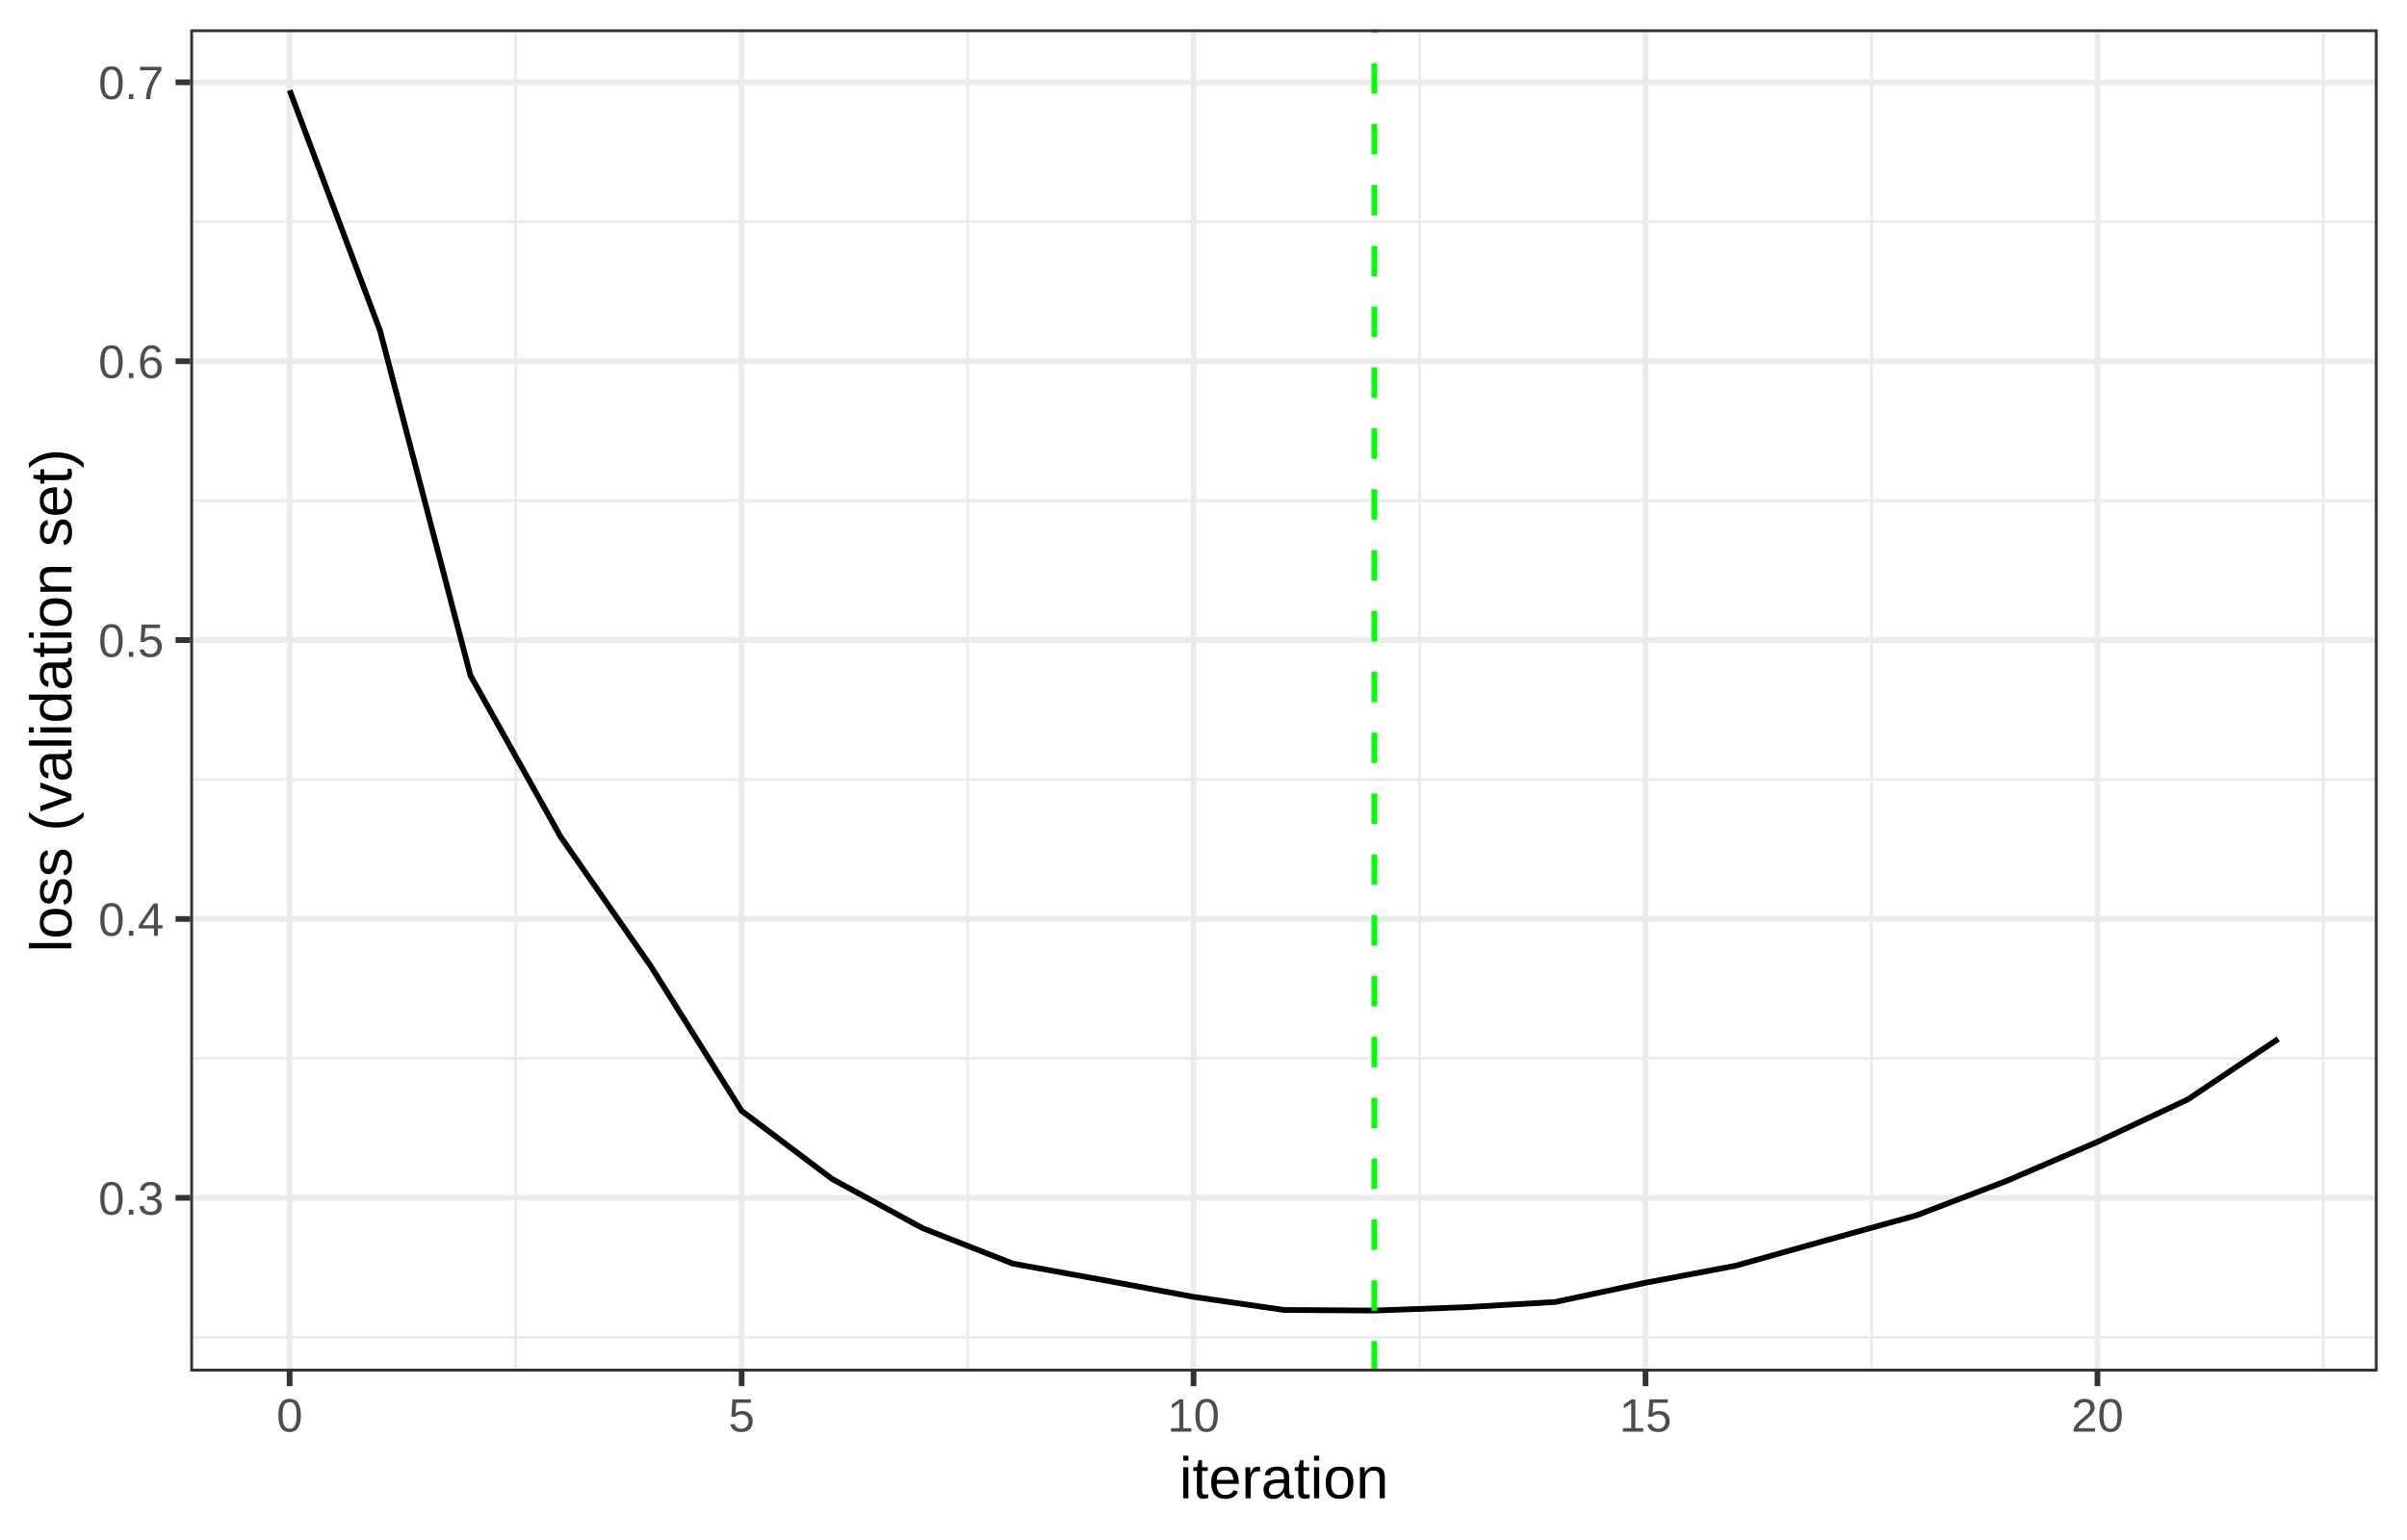
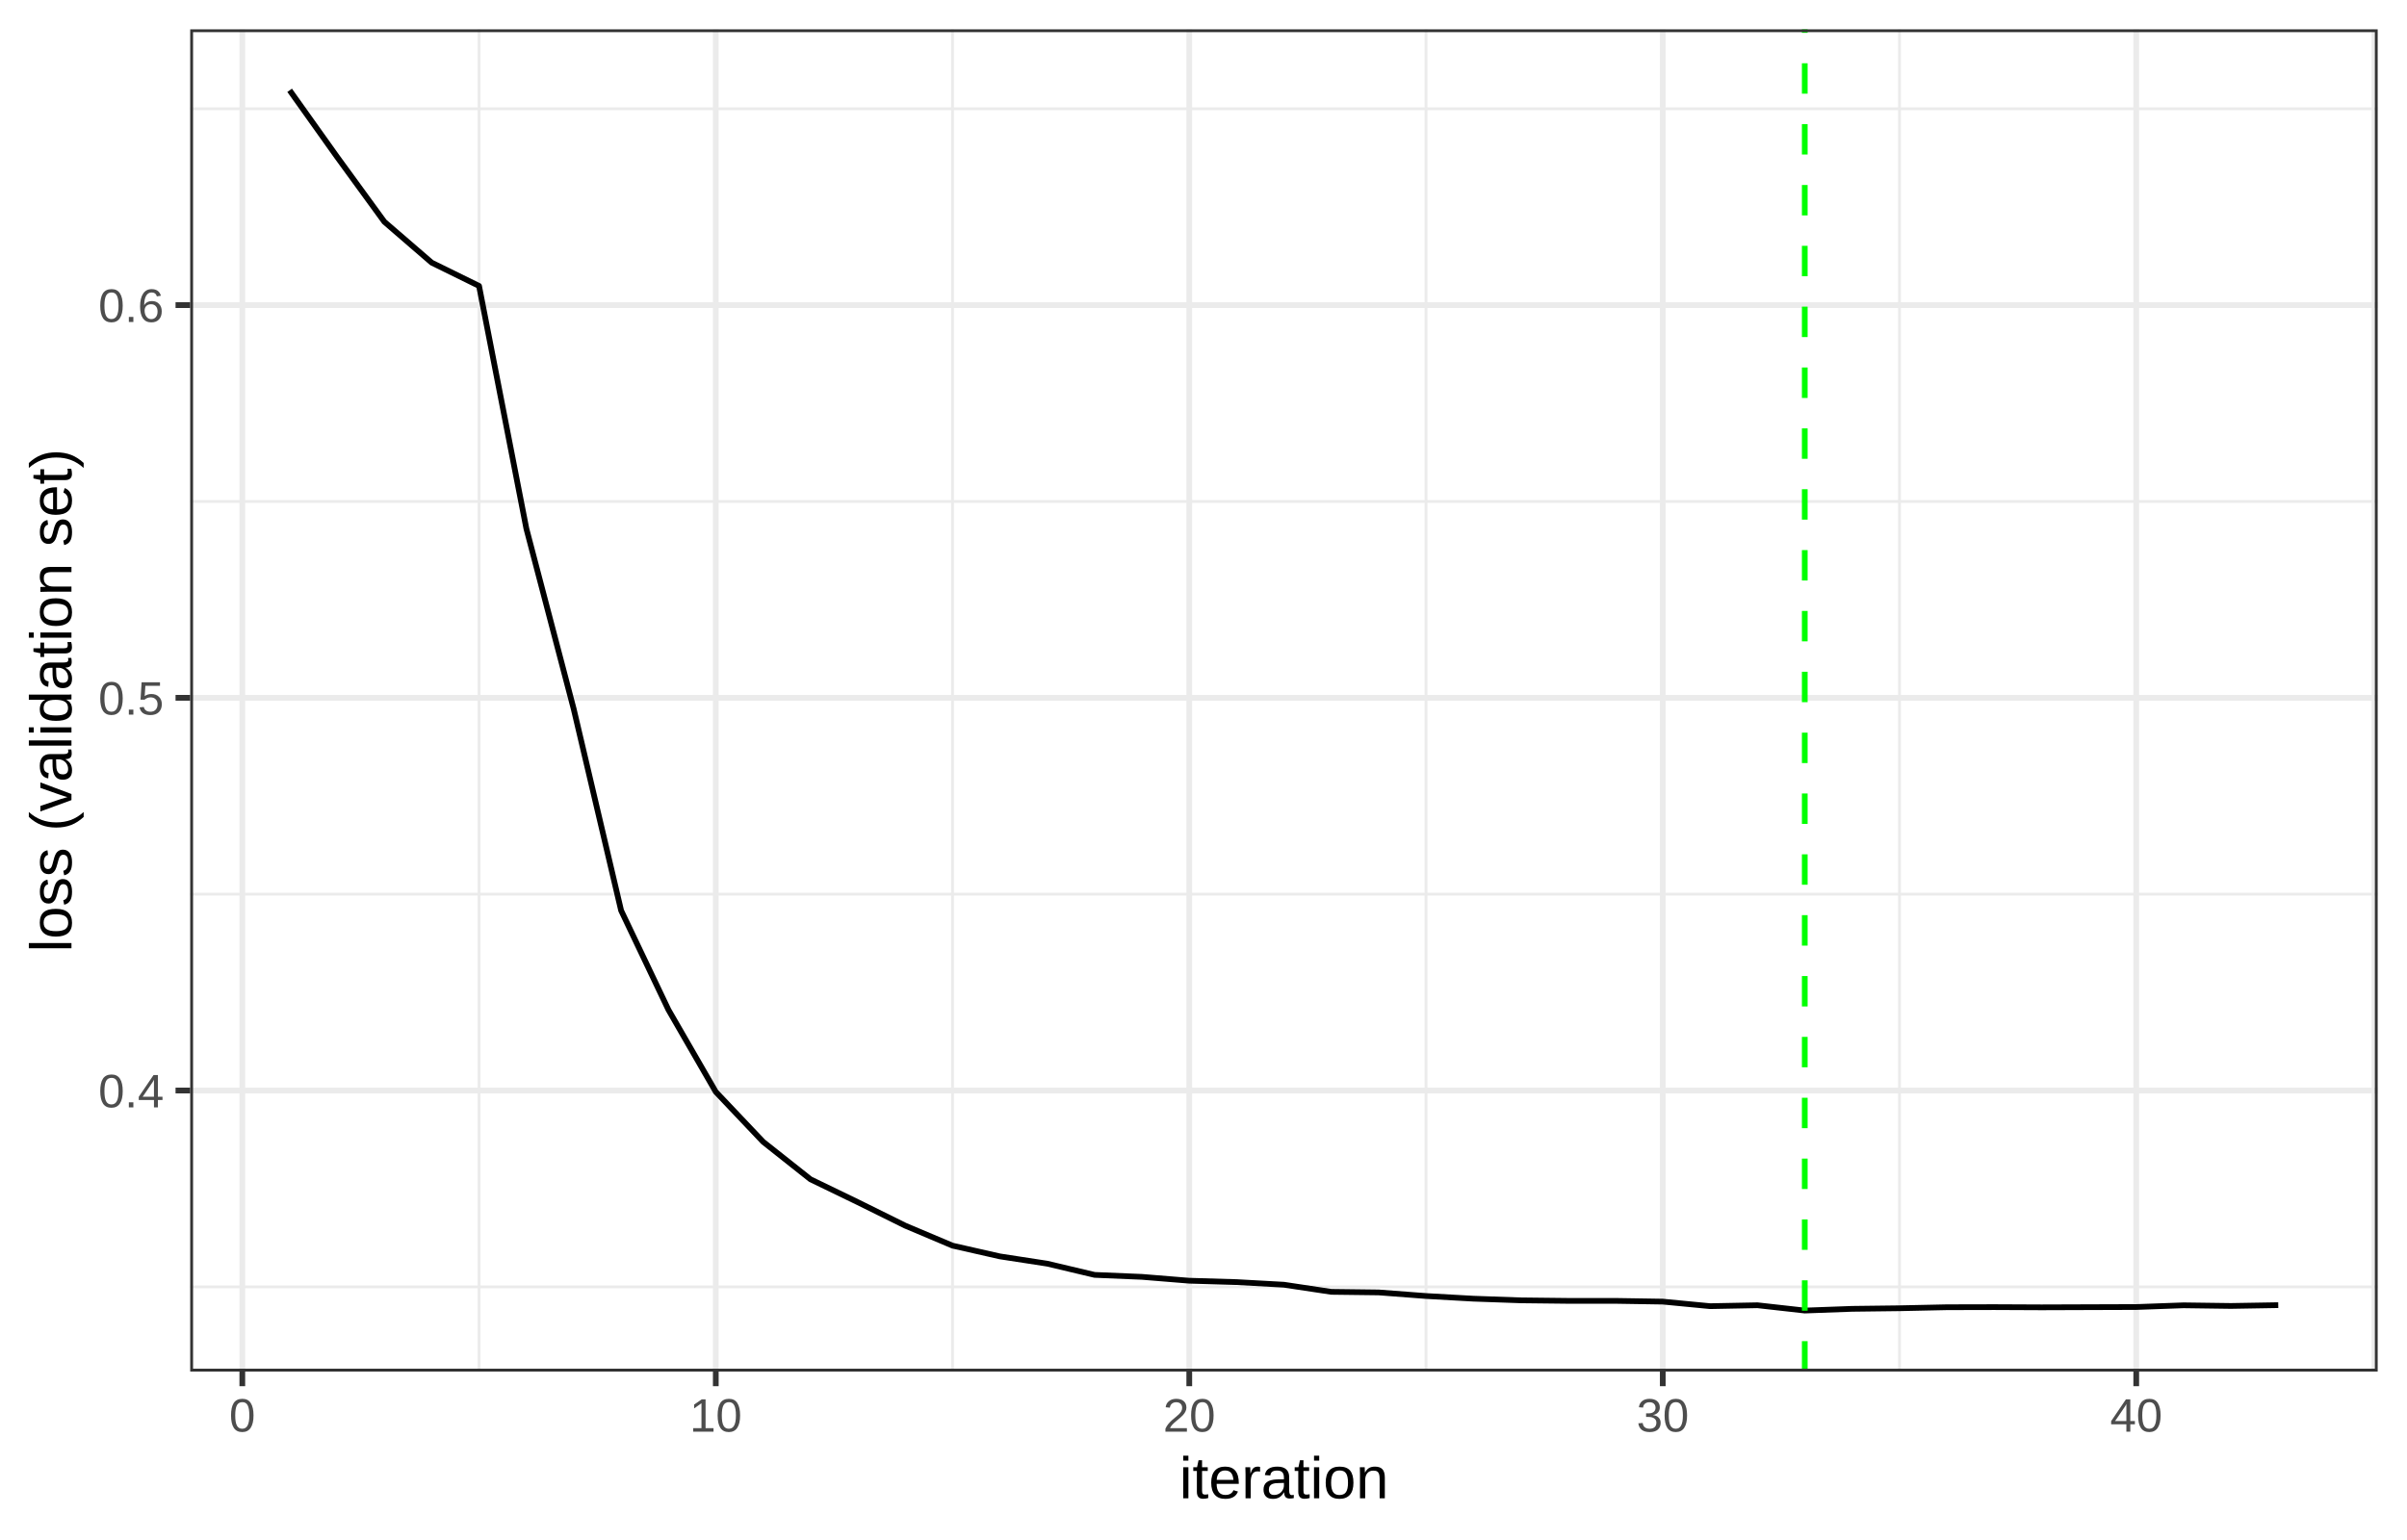
<svg xmlns="http://www.w3.org/2000/svg" width="450.00pt" height="288.00pt" viewBox="0 0 450.00 288.00">
  <g class="svglite">
    <defs>
      <style type="text/css">
    .svglite line, .svglite polyline, .svglite polygon, .svglite path, .svglite rect, .svglite circle {
      fill: none;
      stroke: #000000;
      stroke-linecap: round;
      stroke-linejoin: round;
      stroke-miterlimit: 10.00;
    }
    .svglite text {
      white-space: pre;
    }
    .svglite g.glyphgroup path {
      fill: inherit;
      stroke: none;
    }
  </style>
    </defs>
    <rect width="100%" height="100%" style="stroke: none; fill: #FFFFFF;" />
    <defs>
      <clipPath id="cpMC4wMHw0NTAuMDB8MC4wMHwyODguMDA=">
        <rect x="0.00" y="0.00" width="450.00" height="288.00" />
      </clipPath>
    </defs>
    <g clip-path="url(#cpMC4wMHw0NTAuMDB8MC4wMHwyODguMDA=)">
      <rect x="0" y="0.00" width="450.00" height="288.00" style="stroke-width: 1.07; stroke: #FFFFFF; fill: #FFFFFF;" />
    </g>
    <defs>
      <clipPath id="cpMzUuNTZ8NDQ0LjUyfDUuNDh8MjU2LjUw">
        <rect x="35.56" y="5.48" width="408.96" height="251.02" />
      </clipPath>
    </defs>
    <g clip-path="url(#cpMzUuNTZ8NDQ0LjUyfDUuNDh8MjU2LjUw)">
      <rect x="35.56" y="5.48" width="408.96" height="251.02" style="stroke-width: 1.07; stroke: none; fill: #FFFFFF;" />
-       <polyline points="35.56,250.09 444.52,250.09 " style="stroke-width: 0.53; stroke: #EBEBEB; stroke-linecap: butt;" />
-       <polyline points="35.56,197.93 444.52,197.93 " style="stroke-width: 0.53; stroke: #EBEBEB; stroke-linecap: butt;" />
-       <polyline points="35.56,145.78 444.52,145.78 " style="stroke-width: 0.53; stroke: #EBEBEB; stroke-linecap: butt;" />
-       <polyline points="35.56,93.63 444.52,93.63 " style="stroke-width: 0.53; stroke: #EBEBEB; stroke-linecap: butt;" />
-       <polyline points="35.56,41.47 444.52,41.47 " style="stroke-width: 0.53; stroke: #EBEBEB; stroke-linecap: butt;" />
-       <polyline points="96.40,256.50 96.40,5.48 " style="stroke-width: 0.53; stroke: #EBEBEB; stroke-linecap: butt;" />
-       <polyline points="180.90,256.50 180.90,5.48 " style="stroke-width: 0.53; stroke: #EBEBEB; stroke-linecap: butt;" />
-       <polyline points="265.39,256.50 265.39,5.48 " style="stroke-width: 0.53; stroke: #EBEBEB; stroke-linecap: butt;" />
-       <polyline points="349.89,256.50 349.89,5.48 " style="stroke-width: 0.53; stroke: #EBEBEB; stroke-linecap: butt;" />
-       <polyline points="434.38,256.50 434.38,5.48 " style="stroke-width: 0.53; stroke: #EBEBEB; stroke-linecap: butt;" />
-       <polyline points="35.56,224.01 444.52,224.01 " style="stroke-width: 1.07; stroke: #EBEBEB; stroke-linecap: butt;" />
-       <polyline points="35.56,171.86 444.52,171.86 " style="stroke-width: 1.07; stroke: #EBEBEB; stroke-linecap: butt;" />
-       <polyline points="35.56,119.70 444.52,119.70 " style="stroke-width: 1.07; stroke: #EBEBEB; stroke-linecap: butt;" />
-       <polyline points="35.56,67.55 444.52,67.55 " style="stroke-width: 1.07; stroke: #EBEBEB; stroke-linecap: butt;" />
-       <polyline points="35.56,15.39 444.52,15.39 " style="stroke-width: 1.07; stroke: #EBEBEB; stroke-linecap: butt;" />
-       <polyline points="54.15,256.50 54.15,5.48 " style="stroke-width: 1.07; stroke: #EBEBEB; stroke-linecap: butt;" />
-       <polyline points="138.65,256.50 138.65,5.48 " style="stroke-width: 1.07; stroke: #EBEBEB; stroke-linecap: butt;" />
-       <polyline points="223.14,256.50 223.14,5.48 " style="stroke-width: 1.07; stroke: #EBEBEB; stroke-linecap: butt;" />
-       <polyline points="307.64,256.50 307.64,5.48 " style="stroke-width: 1.07; stroke: #EBEBEB; stroke-linecap: butt;" />
-       <polyline points="392.13,256.50 392.13,5.48 " style="stroke-width: 1.07; stroke: #EBEBEB; stroke-linecap: butt;" />
-       <polyline points="54.15,16.89 71.05,61.84 87.95,126.32 104.85,156.55 121.75,180.81 138.65,207.75 155.55,220.47 172.45,229.67 189.35,236.31 206.24,239.38 223.14,242.53 240.04,244.98 256.94,245.09 273.84,244.47 290.74,243.49 307.64,239.89 324.54,236.69 341.44,231.95 358.34,227.27 375.23,220.81 392.13,213.54 409.03,205.60 425.93,194.29 " style="stroke-width: 1.07; stroke-linecap: butt;" />
-       <line x1="256.94" y1="256.50" x2="256.94" y2="5.48" style="stroke-width: 1.07; stroke: #00FF00; stroke-dasharray: 5.69,5.69; stroke-linecap: butt;" />
+       <polyline points="35.56,240.66 444.52,240.66 " style="stroke-width: 0.53; stroke: #EBEBEB; stroke-linecap: butt;" />
+       <polyline points="35.56,167.22 444.52,167.22 " style="stroke-width: 0.53; stroke: #EBEBEB; stroke-linecap: butt;" />
+       <polyline points="35.56,93.78 444.52,93.78 " style="stroke-width: 0.53; stroke: #EBEBEB; stroke-linecap: butt;" />
+       <polyline points="35.56,20.34 444.52,20.34 " style="stroke-width: 0.53; stroke: #EBEBEB; stroke-linecap: butt;" />
+       <polyline points="89.56,256.50 89.56,5.48 " style="stroke-width: 0.53; stroke: #EBEBEB; stroke-linecap: butt;" />
+       <polyline points="178.08,256.50 178.08,5.48 " style="stroke-width: 0.53; stroke: #EBEBEB; stroke-linecap: butt;" />
+       <polyline points="266.60,256.50 266.60,5.48 " style="stroke-width: 0.53; stroke: #EBEBEB; stroke-linecap: butt;" />
+       <polyline points="355.12,256.50 355.12,5.48 " style="stroke-width: 0.53; stroke: #EBEBEB; stroke-linecap: butt;" />
+       <polyline points="443.64,256.50 443.64,5.48 " style="stroke-width: 0.53; stroke: #EBEBEB; stroke-linecap: butt;" />
+       <polyline points="35.56,203.94 444.52,203.94 " style="stroke-width: 1.07; stroke: #EBEBEB; stroke-linecap: butt;" />
+       <polyline points="35.56,130.50 444.52,130.50 " style="stroke-width: 1.07; stroke: #EBEBEB; stroke-linecap: butt;" />
+       <polyline points="35.56,57.06 444.52,57.06 " style="stroke-width: 1.07; stroke: #EBEBEB; stroke-linecap: butt;" />
+       <polyline points="45.30,256.50 45.30,5.48 " style="stroke-width: 1.07; stroke: #EBEBEB; stroke-linecap: butt;" />
+       <polyline points="133.82,256.50 133.82,5.48 " style="stroke-width: 1.07; stroke: #EBEBEB; stroke-linecap: butt;" />
+       <polyline points="222.34,256.50 222.34,5.48 " style="stroke-width: 1.07; stroke: #EBEBEB; stroke-linecap: butt;" />
+       <polyline points="310.86,256.50 310.86,5.48 " style="stroke-width: 1.07; stroke: #EBEBEB; stroke-linecap: butt;" />
+       <polyline points="399.38,256.50 399.38,5.48 " style="stroke-width: 1.07; stroke: #EBEBEB; stroke-linecap: butt;" />
+       <polyline points="54.15,16.89 63.01,29.33 71.86,41.48 80.71,49.12 89.56,53.47 98.41,98.87 107.26,132.60 116.12,170.27 124.97,188.85 133.82,204.19 142.67,213.53 151.52,220.54 160.38,224.83 169.23,229.21 178.08,232.95 186.93,234.96 195.78,236.32 204.64,238.42 213.49,238.79 222.34,239.51 231.19,239.77 240.04,240.26 248.89,241.59 257.75,241.70 266.60,242.37 275.45,242.87 284.30,243.18 293.15,243.28 302.01,243.28 310.86,243.42 319.71,244.27 328.56,244.10 337.41,245.09 346.26,244.77 355.12,244.66 363.97,244.47 372.82,244.45 381.67,244.49 390.52,244.46 399.38,244.43 408.23,244.11 417.08,244.23 425.93,244.08 " style="stroke-width: 1.07; stroke-linecap: butt;" />
+       <line x1="337.41" y1="256.50" x2="337.41" y2="5.48" style="stroke-width: 1.07; stroke: #00FF00; stroke-dasharray: 5.69,5.69; stroke-linecap: butt;" />
      <rect x="35.56" y="5.48" width="408.96" height="251.02" style="stroke-width: 1.07; stroke: #333333;" />
    </g>
    <g clip-path="url(#cpMC4wMHw0NTAuMDB8MC4wMHwyODguMDA=)">
-       <text x="30.63" y="227.16" text-anchor="end" style="font-size: 8.80px;fill: #4D4D4D; font-family: &quot;Arial&quot;;" textLength="12.22px" lengthAdjust="spacingAndGlyphs">0.3</text>
-       <text x="30.63" y="175.01" text-anchor="end" style="font-size: 8.80px;fill: #4D4D4D; font-family: &quot;Arial&quot;;" textLength="12.22px" lengthAdjust="spacingAndGlyphs">0.4</text>
-       <text x="30.63" y="122.85" text-anchor="end" style="font-size: 8.80px;fill: #4D4D4D; font-family: &quot;Arial&quot;;" textLength="12.22px" lengthAdjust="spacingAndGlyphs">0.5</text>
-       <text x="30.63" y="70.70" text-anchor="end" style="font-size: 8.80px;fill: #4D4D4D; font-family: &quot;Arial&quot;;" textLength="12.22px" lengthAdjust="spacingAndGlyphs">0.6</text>
-       <text x="30.63" y="18.54" text-anchor="end" style="font-size: 8.80px;fill: #4D4D4D; font-family: &quot;Arial&quot;;" textLength="12.22px" lengthAdjust="spacingAndGlyphs">0.7</text>
-       <polyline points="32.82,224.01 35.56,224.01 " style="stroke-width: 1.07; stroke: #333333; stroke-linecap: butt;" />
-       <polyline points="32.82,171.86 35.56,171.86 " style="stroke-width: 1.07; stroke: #333333; stroke-linecap: butt;" />
-       <polyline points="32.82,119.70 35.56,119.70 " style="stroke-width: 1.07; stroke: #333333; stroke-linecap: butt;" />
-       <polyline points="32.82,67.55 35.56,67.55 " style="stroke-width: 1.07; stroke: #333333; stroke-linecap: butt;" />
-       <polyline points="32.82,15.39 35.56,15.39 " style="stroke-width: 1.07; stroke: #333333; stroke-linecap: butt;" />
-       <polyline points="54.15,259.24 54.15,256.50 " style="stroke-width: 1.07; stroke: #333333; stroke-linecap: butt;" />
-       <polyline points="138.65,259.24 138.65,256.50 " style="stroke-width: 1.07; stroke: #333333; stroke-linecap: butt;" />
-       <polyline points="223.14,259.24 223.14,256.50 " style="stroke-width: 1.07; stroke: #333333; stroke-linecap: butt;" />
-       <polyline points="307.64,259.24 307.64,256.50 " style="stroke-width: 1.07; stroke: #333333; stroke-linecap: butt;" />
-       <polyline points="392.13,259.24 392.13,256.50 " style="stroke-width: 1.07; stroke: #333333; stroke-linecap: butt;" />
-       <text x="54.15" y="267.74" text-anchor="middle" style="font-size: 8.80px;fill: #4D4D4D; font-family: &quot;Arial&quot;;" textLength="4.89px" lengthAdjust="spacingAndGlyphs">0</text>
-       <text x="138.65" y="267.74" text-anchor="middle" style="font-size: 8.80px;fill: #4D4D4D; font-family: &quot;Arial&quot;;" textLength="4.89px" lengthAdjust="spacingAndGlyphs">5</text>
-       <text x="223.14" y="267.74" text-anchor="middle" style="font-size: 8.80px;fill: #4D4D4D; font-family: &quot;Arial&quot;;" textLength="9.78px" lengthAdjust="spacingAndGlyphs">10</text>
-       <text x="307.64" y="267.74" text-anchor="middle" style="font-size: 8.80px;fill: #4D4D4D; font-family: &quot;Arial&quot;;" textLength="9.78px" lengthAdjust="spacingAndGlyphs">15</text>
-       <text x="392.13" y="267.74" text-anchor="middle" style="font-size: 8.80px;fill: #4D4D4D; font-family: &quot;Arial&quot;;" textLength="9.78px" lengthAdjust="spacingAndGlyphs">20</text>
+       <text x="30.63" y="207.09" text-anchor="end" style="font-size: 8.80px;fill: #4D4D4D; font-family: &quot;Arial&quot;;" textLength="12.22px" lengthAdjust="spacingAndGlyphs">0.4</text>
+       <text x="30.63" y="133.65" text-anchor="end" style="font-size: 8.80px;fill: #4D4D4D; font-family: &quot;Arial&quot;;" textLength="12.22px" lengthAdjust="spacingAndGlyphs">0.5</text>
+       <text x="30.63" y="60.21" text-anchor="end" style="font-size: 8.80px;fill: #4D4D4D; font-family: &quot;Arial&quot;;" textLength="12.22px" lengthAdjust="spacingAndGlyphs">0.6</text>
+       <polyline points="32.82,203.94 35.56,203.94 " style="stroke-width: 1.07; stroke: #333333; stroke-linecap: butt;" />
+       <polyline points="32.82,130.50 35.56,130.50 " style="stroke-width: 1.07; stroke: #333333; stroke-linecap: butt;" />
+       <polyline points="32.82,57.06 35.56,57.06 " style="stroke-width: 1.07; stroke: #333333; stroke-linecap: butt;" />
+       <polyline points="45.30,259.24 45.30,256.50 " style="stroke-width: 1.07; stroke: #333333; stroke-linecap: butt;" />
+       <polyline points="133.82,259.24 133.82,256.50 " style="stroke-width: 1.07; stroke: #333333; stroke-linecap: butt;" />
+       <polyline points="222.34,259.24 222.34,256.50 " style="stroke-width: 1.07; stroke: #333333; stroke-linecap: butt;" />
+       <polyline points="310.86,259.24 310.86,256.50 " style="stroke-width: 1.07; stroke: #333333; stroke-linecap: butt;" />
+       <polyline points="399.38,259.24 399.38,256.50 " style="stroke-width: 1.07; stroke: #333333; stroke-linecap: butt;" />
+       <text x="45.30" y="267.74" text-anchor="middle" style="font-size: 8.80px;fill: #4D4D4D; font-family: &quot;Arial&quot;;" textLength="4.89px" lengthAdjust="spacingAndGlyphs">0</text>
+       <text x="133.82" y="267.74" text-anchor="middle" style="font-size: 8.80px;fill: #4D4D4D; font-family: &quot;Arial&quot;;" textLength="9.78px" lengthAdjust="spacingAndGlyphs">10</text>
+       <text x="222.34" y="267.74" text-anchor="middle" style="font-size: 8.80px;fill: #4D4D4D; font-family: &quot;Arial&quot;;" textLength="9.78px" lengthAdjust="spacingAndGlyphs">20</text>
+       <text x="310.86" y="267.74" text-anchor="middle" style="font-size: 8.80px;fill: #4D4D4D; font-family: &quot;Arial&quot;;" textLength="9.78px" lengthAdjust="spacingAndGlyphs">30</text>
+       <text x="399.38" y="267.74" text-anchor="middle" style="font-size: 8.80px;fill: #4D4D4D; font-family: &quot;Arial&quot;;" textLength="9.78px" lengthAdjust="spacingAndGlyphs">40</text>
      <text x="240.04" y="280.20" text-anchor="middle" style="font-size: 11.00px; font-family: &quot;Arial&quot;;" textLength="39.16px" lengthAdjust="spacingAndGlyphs">iteration</text>
      <text transform="translate(13.36,130.99) rotate(-90)" text-anchor="middle" style="font-size: 11.00px; font-family: &quot;Arial&quot;;" textLength="94.19px" lengthAdjust="spacingAndGlyphs">loss (validation set)</text>
    </g>
  </g>
</svg>
